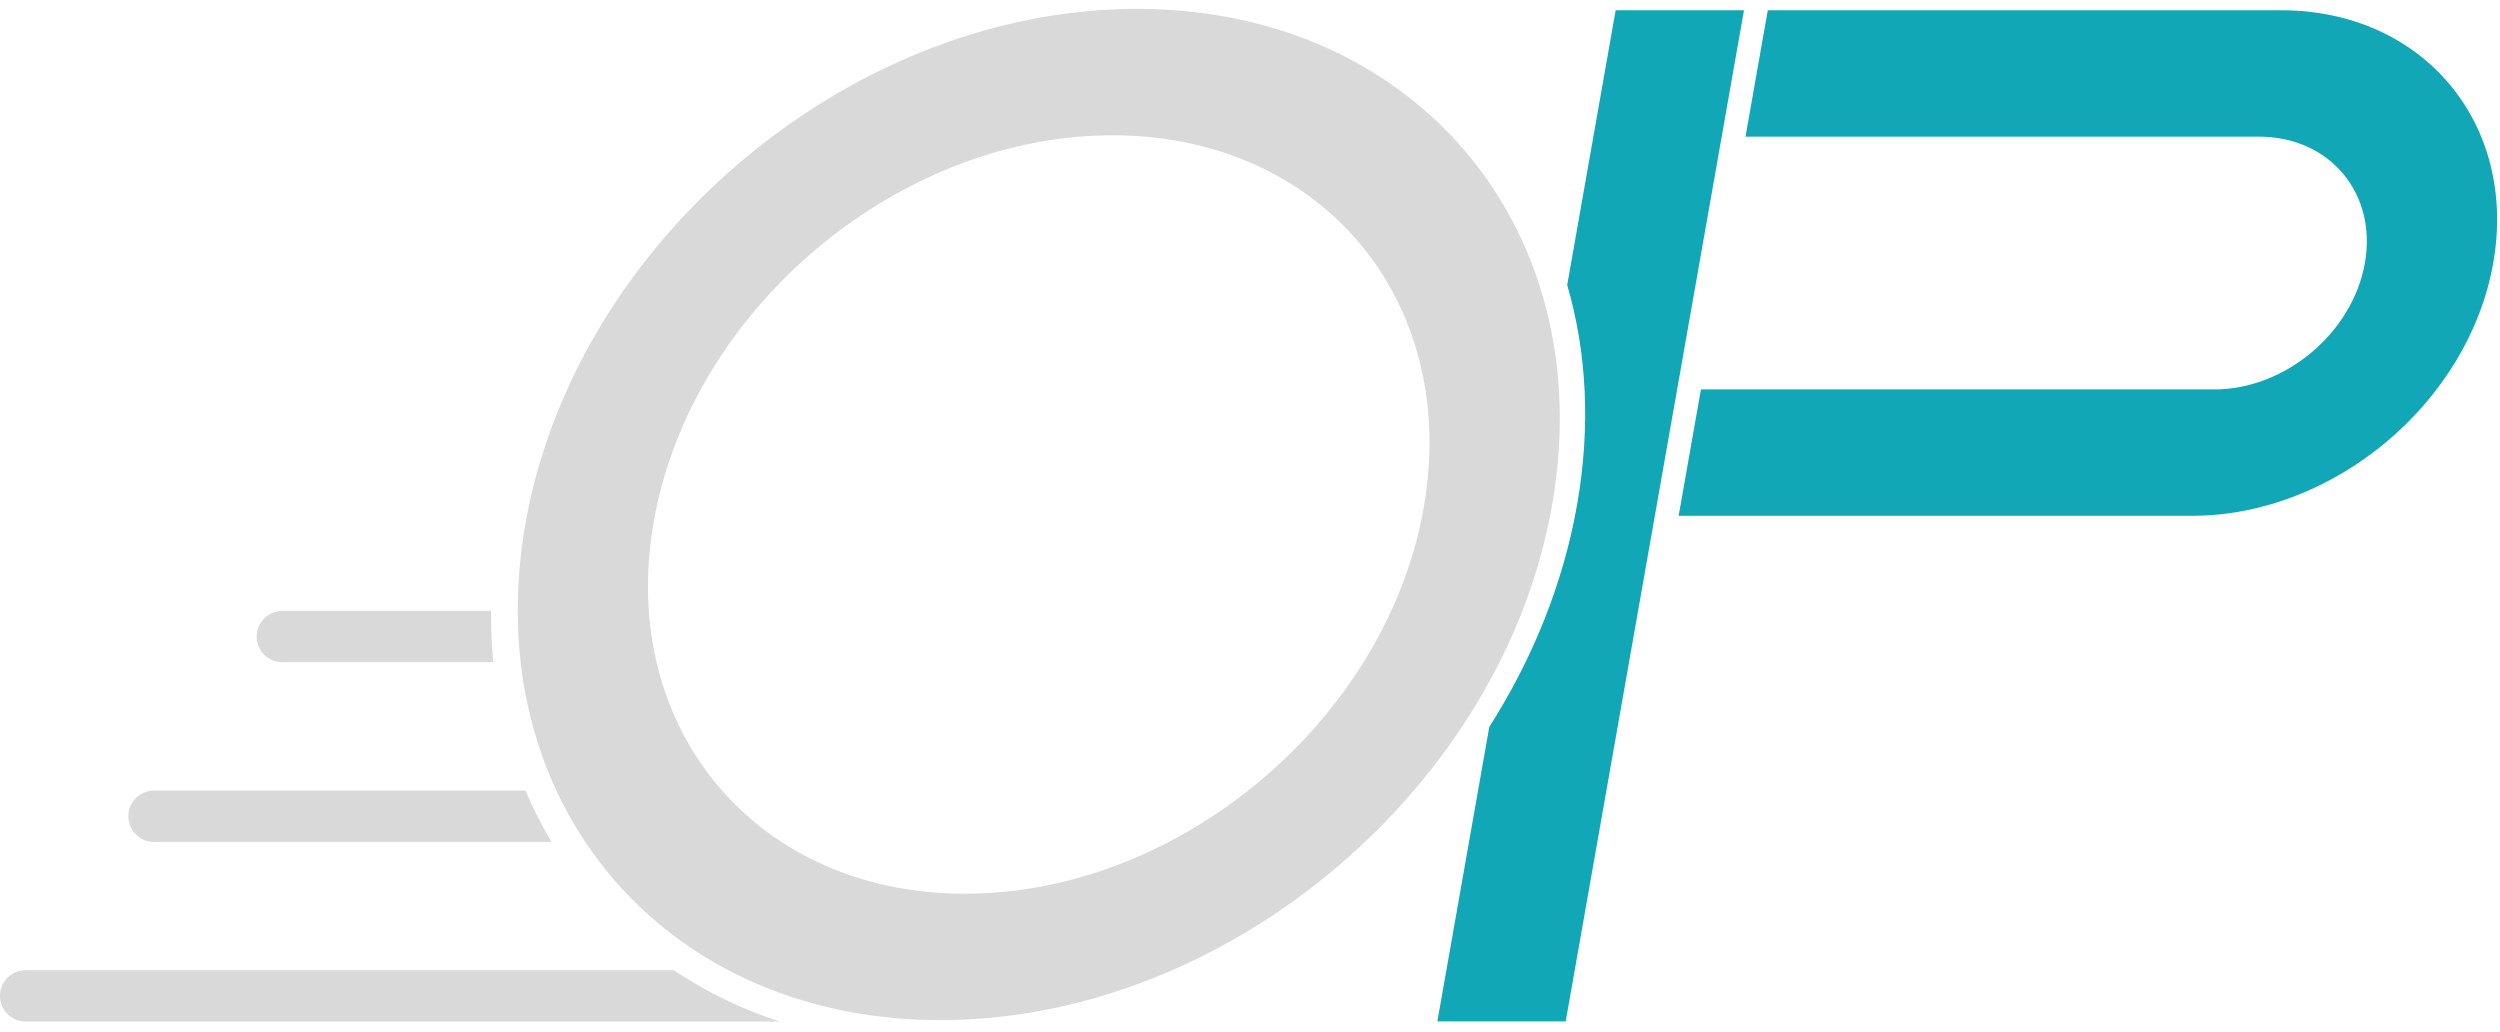
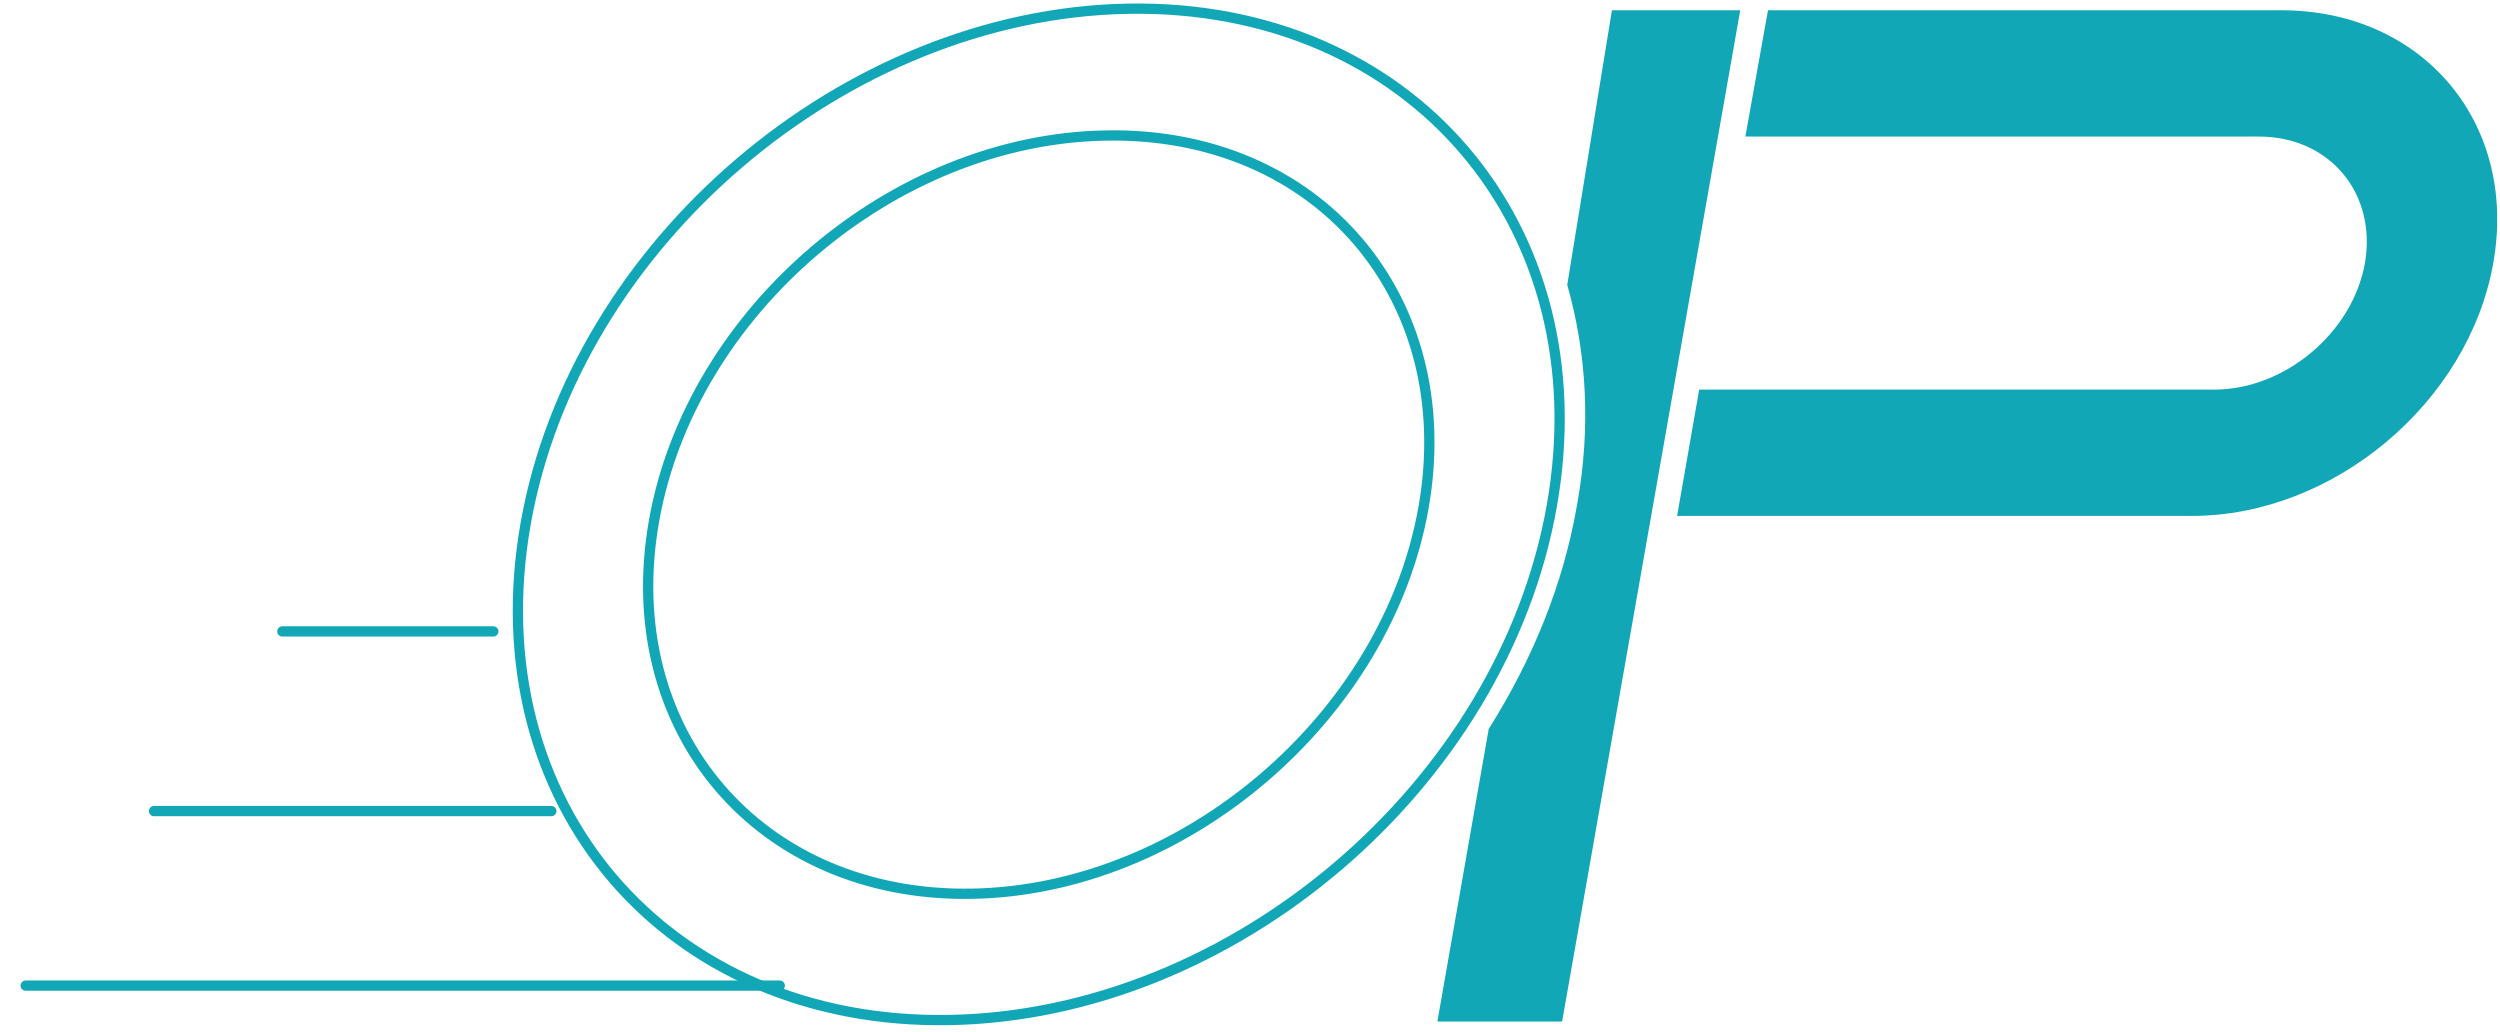
<svg xmlns="http://www.w3.org/2000/svg" width="487" height="201" viewBox="0 0 487 201" fill="none">
-   <path fill-rule="evenodd" clip-rule="evenodd" d="M290.112 141.613C298.522 128.402 304.493 113.765 307.201 98.405C309.909 83.045 309.08 68.527 305.291 55.528L314.73 2H339.73L305 198.962H280L290.112 141.613ZM440.024 26.62C453.831 26.62 463.08 37.643 460.682 51.24C458.285 64.838 445.148 75.861 431.341 75.861H331.341L327 100.481H427C454.614 100.481 480.887 78.435 485.682 51.24C490.478 24.046 471.979 2 444.365 2H344.365L340.024 26.62H440.024Z" fill="#12A7B7" />
-   <path d="M302.334 98.481C292.744 152.87 240.205 197.743 184.985 198.707C129.765 199.671 92.775 156.361 102.365 101.971C111.955 47.582 164.494 2.709 219.714 1.745C274.934 0.781 311.925 44.091 302.334 98.481ZM127.361 101.535C120.168 142.327 147.911 174.81 189.326 174.087C230.741 173.364 270.145 139.709 277.338 98.917C284.531 58.125 256.788 25.642 215.373 26.365C173.958 27.088 134.554 60.743 127.361 101.535Z" fill="#D9D9D9" />
-   <path fill-rule="evenodd" clip-rule="evenodd" d="M131.242 189L5 189C2.239 189 0 191.239 0 194C0 196.761 2.239 199 5 199H151.884C144.386 196.545 137.47 193.17 131.242 189Z" fill="#D9D9D9" />
-   <path fill-rule="evenodd" clip-rule="evenodd" d="M102.36 154L30 154C27.239 154 25 156.239 25 159C25 161.761 27.239 164 30 164H107.434C105.524 160.813 103.828 157.474 102.36 154Z" fill="#D9D9D9" />
-   <path fill-rule="evenodd" clip-rule="evenodd" d="M95.648 119L55 119C52.239 119 50 121.239 50 124C50 126.761 52.239 129 55 129H96.086C95.766 125.731 95.618 122.395 95.648 119Z" fill="#D9D9D9" />
+   <path fill-rule="evenodd" clip-rule="evenodd" d="M290 142c8.5-13.5 14.5-28 17.2-43.6 2.8-15.4 1.8-29.9-1.9-42.9L314 2h25l-34.7 197H280l10-57z         M440 26.6c13.8 0 23 11 20.7 24.6-2.4 13.6-15.6 24.7-29.4 24.7H331l-4.3 24.6H427c27.6 0 53.9-22.1 58.7-49.3C490.5 24 472 2 444.4 2h-100L340 26.6h100z" stroke="none" fill="#12A7B7" />
+   <path d="M302.3 98.5c-9.6 54.4-62.1 99.2-117.3 100.2-55.2 1-92.2-42.3-82.6-96.7C112 47.6 164.5 2.7 219.7 1.7c55.2-1 92.2 42.4 82.6 96.8zM127.4 101.5c-7.2 40.8 20.5 73.3 61.9 72.6 41.4-.7 80.8-34.4 88-75.2 7.2-40.8-20.5-73.3-61.9-72.5-41.4.7-80.8 34.3-88 75.1z" stroke="#12A7B7" stroke-width="2" fill="none" />
+   <path d="M5 192h146.9M30 158h77.4M55 123h41.1" stroke="#12A7B7" stroke-width="2" stroke-linecap="round" fill="none" />
</svg>
